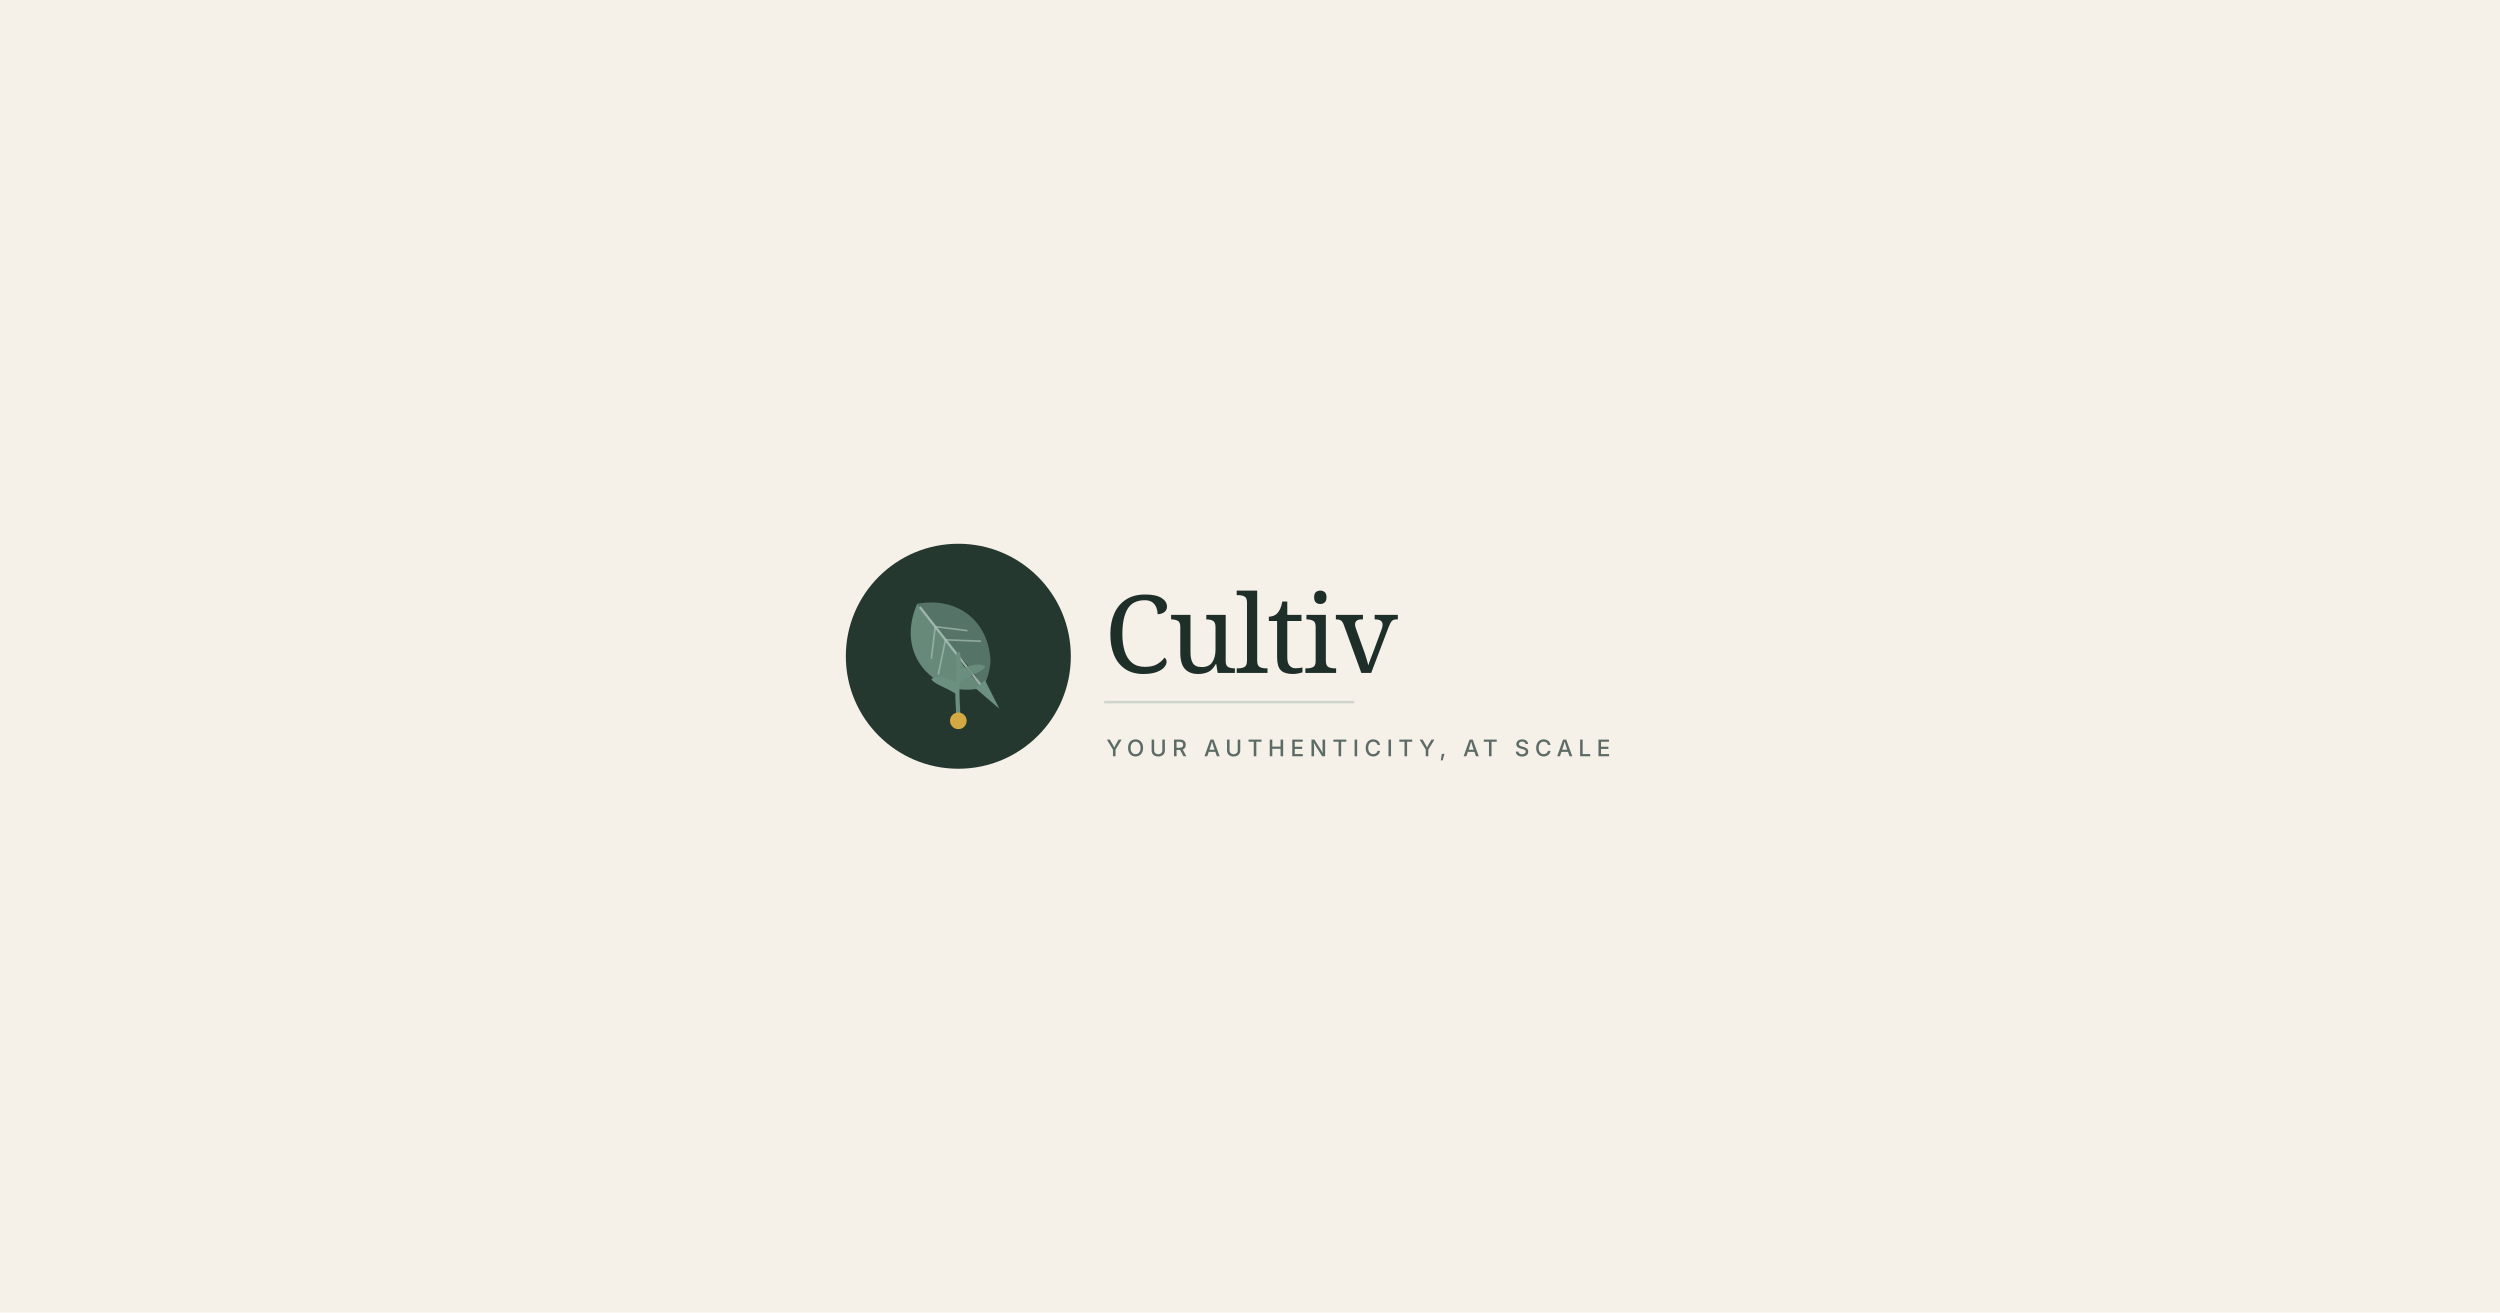
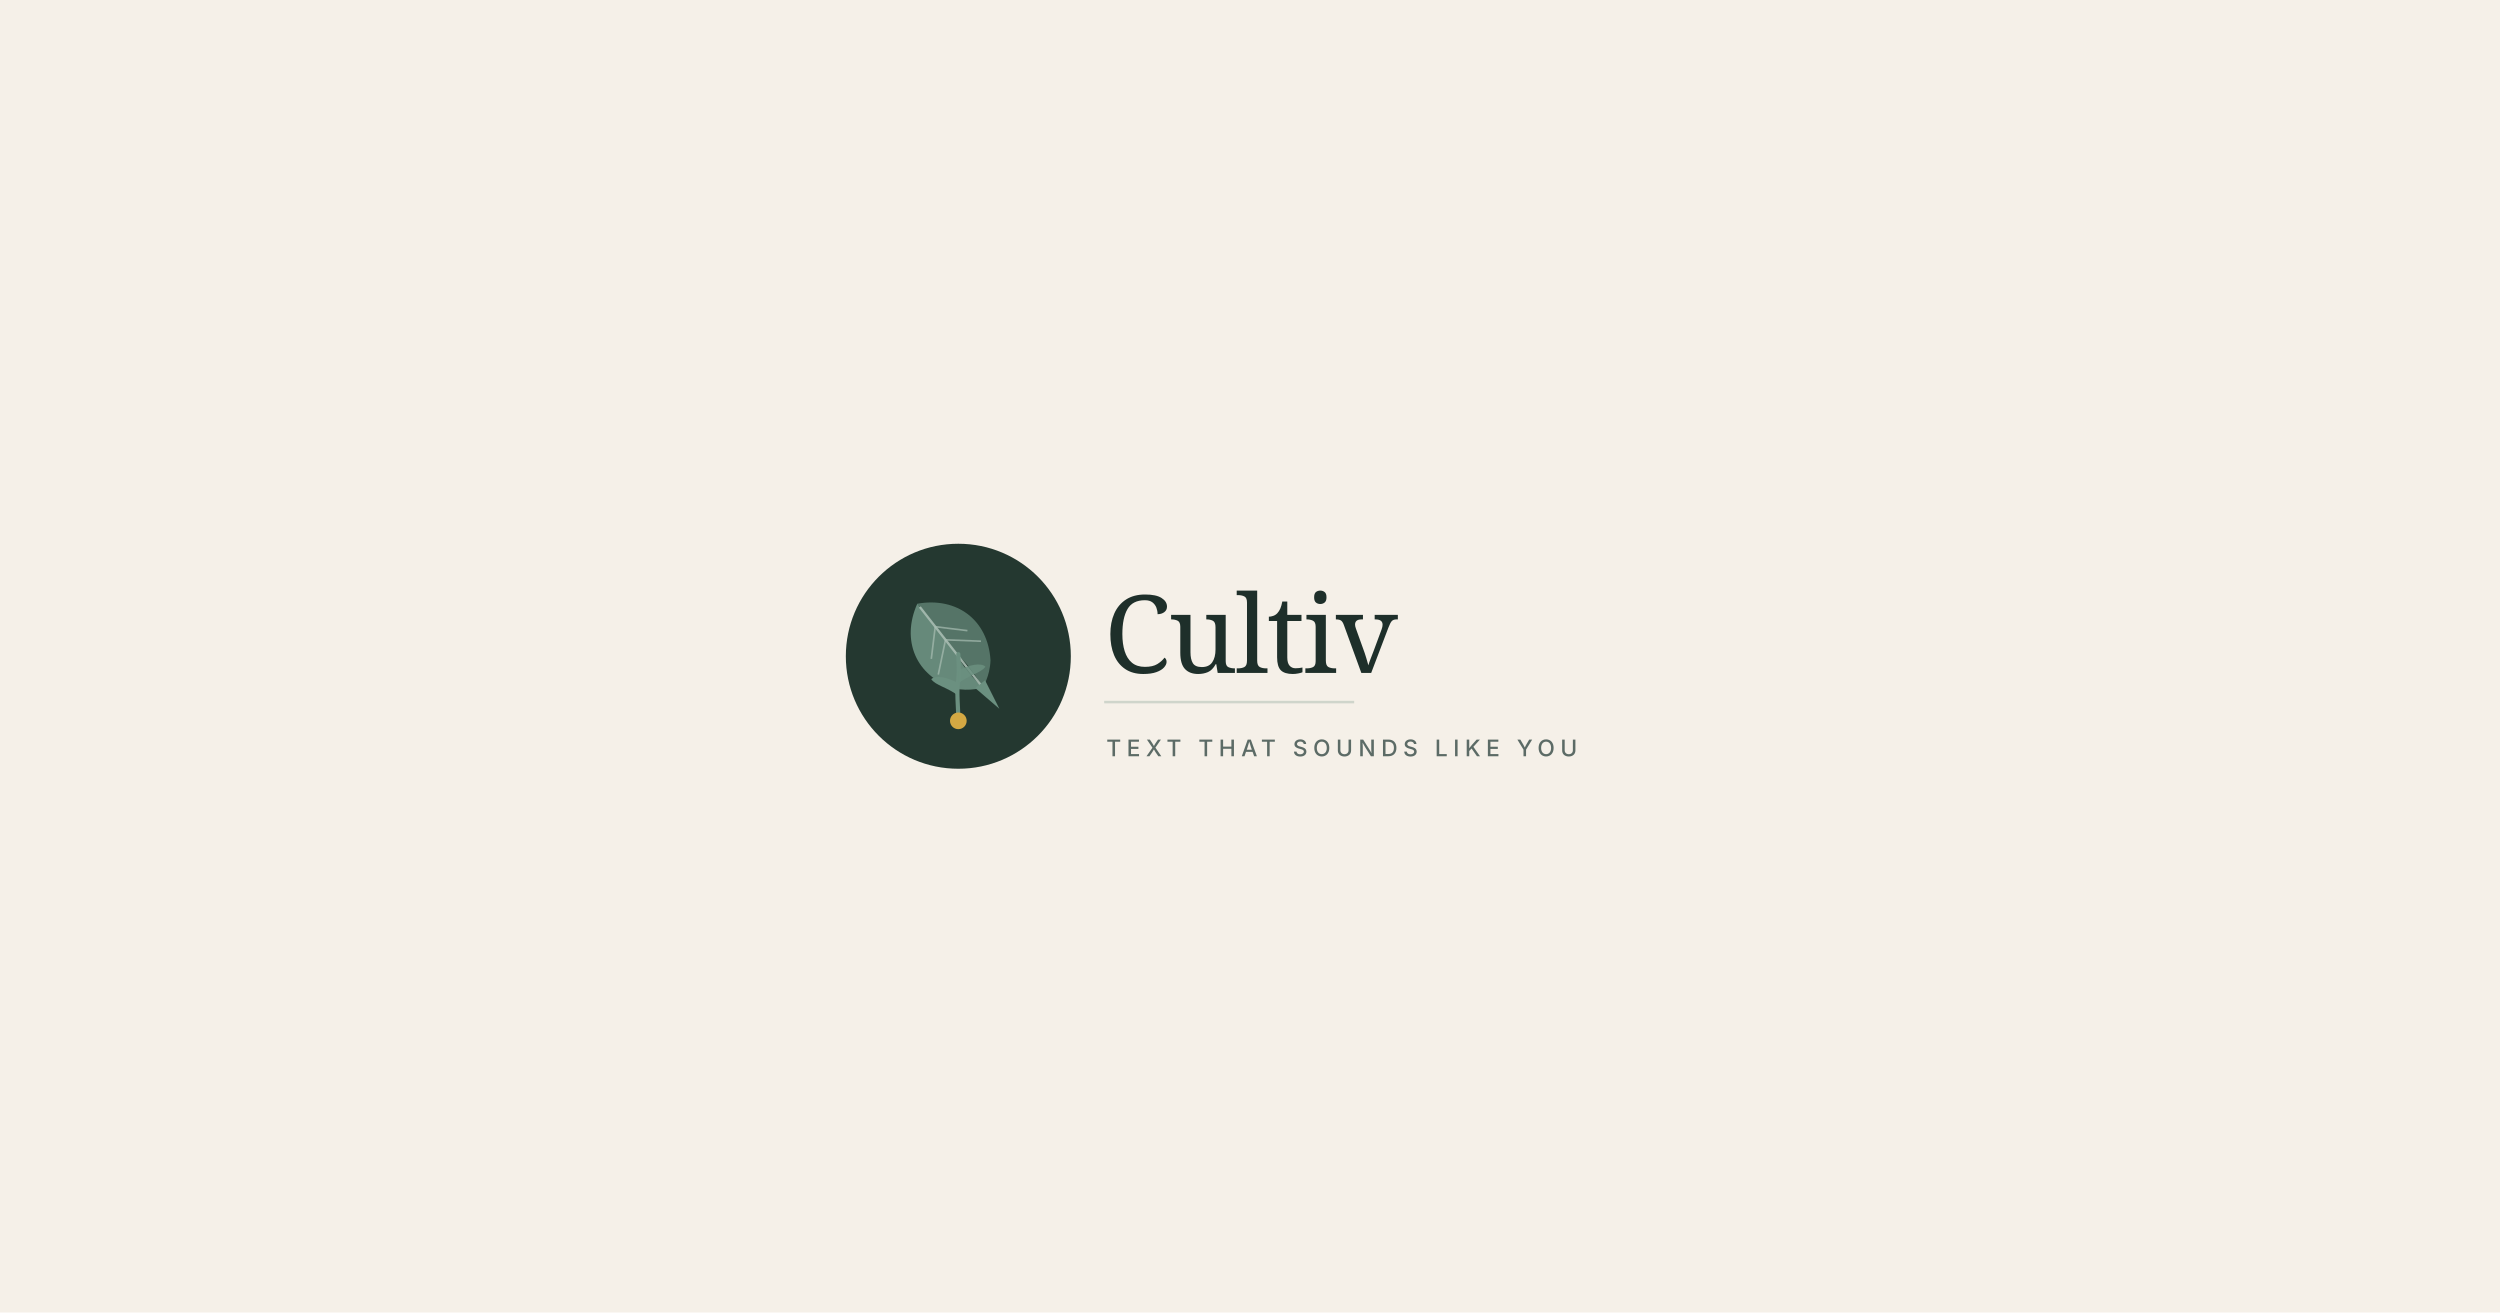
<svg xmlns="http://www.w3.org/2000/svg" width="1200" height="630" viewBox="0 0 1200 630" role="img">
  <rect width="1200" height="630" fill="#f5f0e8" />
  <g transform="translate(600 315)">
    <g transform="translate(-200 0)">
      <circle cx="60" cy="0" r="54" fill="#243830" />
      <g transform="translate(60,0) rotate(-38)">
        <path d="M0,-32 C-17,-23 -22,-5 -11,11 C-6,17 0,19 0,19 C0,19 -2,6 0,0 Z" fill="#6b9080" opacity="0.92" />
        <path d="M0,-32 C17,-23 22,-5 11,11 C6,17 0,19 0,19 C0,19 2,6 0,0 Z" fill="#6b9080" opacity="0.69" />
        <line x1="0" y1="-30" x2="0" y2="19" stroke="#a8bdb2" stroke-width="1.1" opacity="0.9" />
        <line x1="0" y1="-18" x2="-11" y2="-7" stroke="#a8bdb2" stroke-width="0.8" opacity="0.7" />
        <line x1="0" y1="-10" x2="-13" y2="1" stroke="#a8bdb2" stroke-width="0.8" opacity="0.7" />
        <line x1="0" y1="-18" x2="11" y2="-7" stroke="#a8bdb2" stroke-width="0.8" opacity="0.7" />
        <line x1="0" y1="-10" x2="13" y2="1" stroke="#a8bdb2" stroke-width="0.8" opacity="0.7" />
        <path d="M-3,17 L0,32 L3,17 Z" fill="#6b9080" />
      </g>
      <path d="M60,30 C60,25 59,17 60,11 C60.5,6 60,2 60,-1" stroke="#6b9080" stroke-width="2" fill="none" stroke-linecap="round" />
      <path d="M60,19 C55,15 49,14 47,11 C49,9 55,10 60,13 Z" fill="#6b9080" />
      <path d="M60,13 C65,9 71,8 73,5 C71,3 65,4 60,7 Z" fill="#6b9080" opacity="0.85" />
      <circle cx="60" cy="31" r="4" fill="#d4a843" />
      <text x="130" y="8" font-family="Georgia, 'Playfair Display', serif" font-size="52" font-weight="400" letter-spacing="-1" fill="#1e2f2a">Cultiv</text>
      <line x1="130" y1="22" x2="250" y2="22" stroke="#6b9080" stroke-width="1.2" opacity="0.28" />
-       <text x="131" y="48" font-family="Inter, Arial, sans-serif" font-size="11" font-weight="500" fill="#5c6b66" letter-spacing="2.6">YOUR AUTHENTICITY, AT SCALE</text>
+       <text x="131" y="48" font-family="Inter, Arial, sans-serif" font-size="11" font-weight="500" fill="#5c6b66" letter-spacing="2.6">TEXT THAT SOUNDS LIKE YOU</text>
    </g>
  </g>
</svg>
